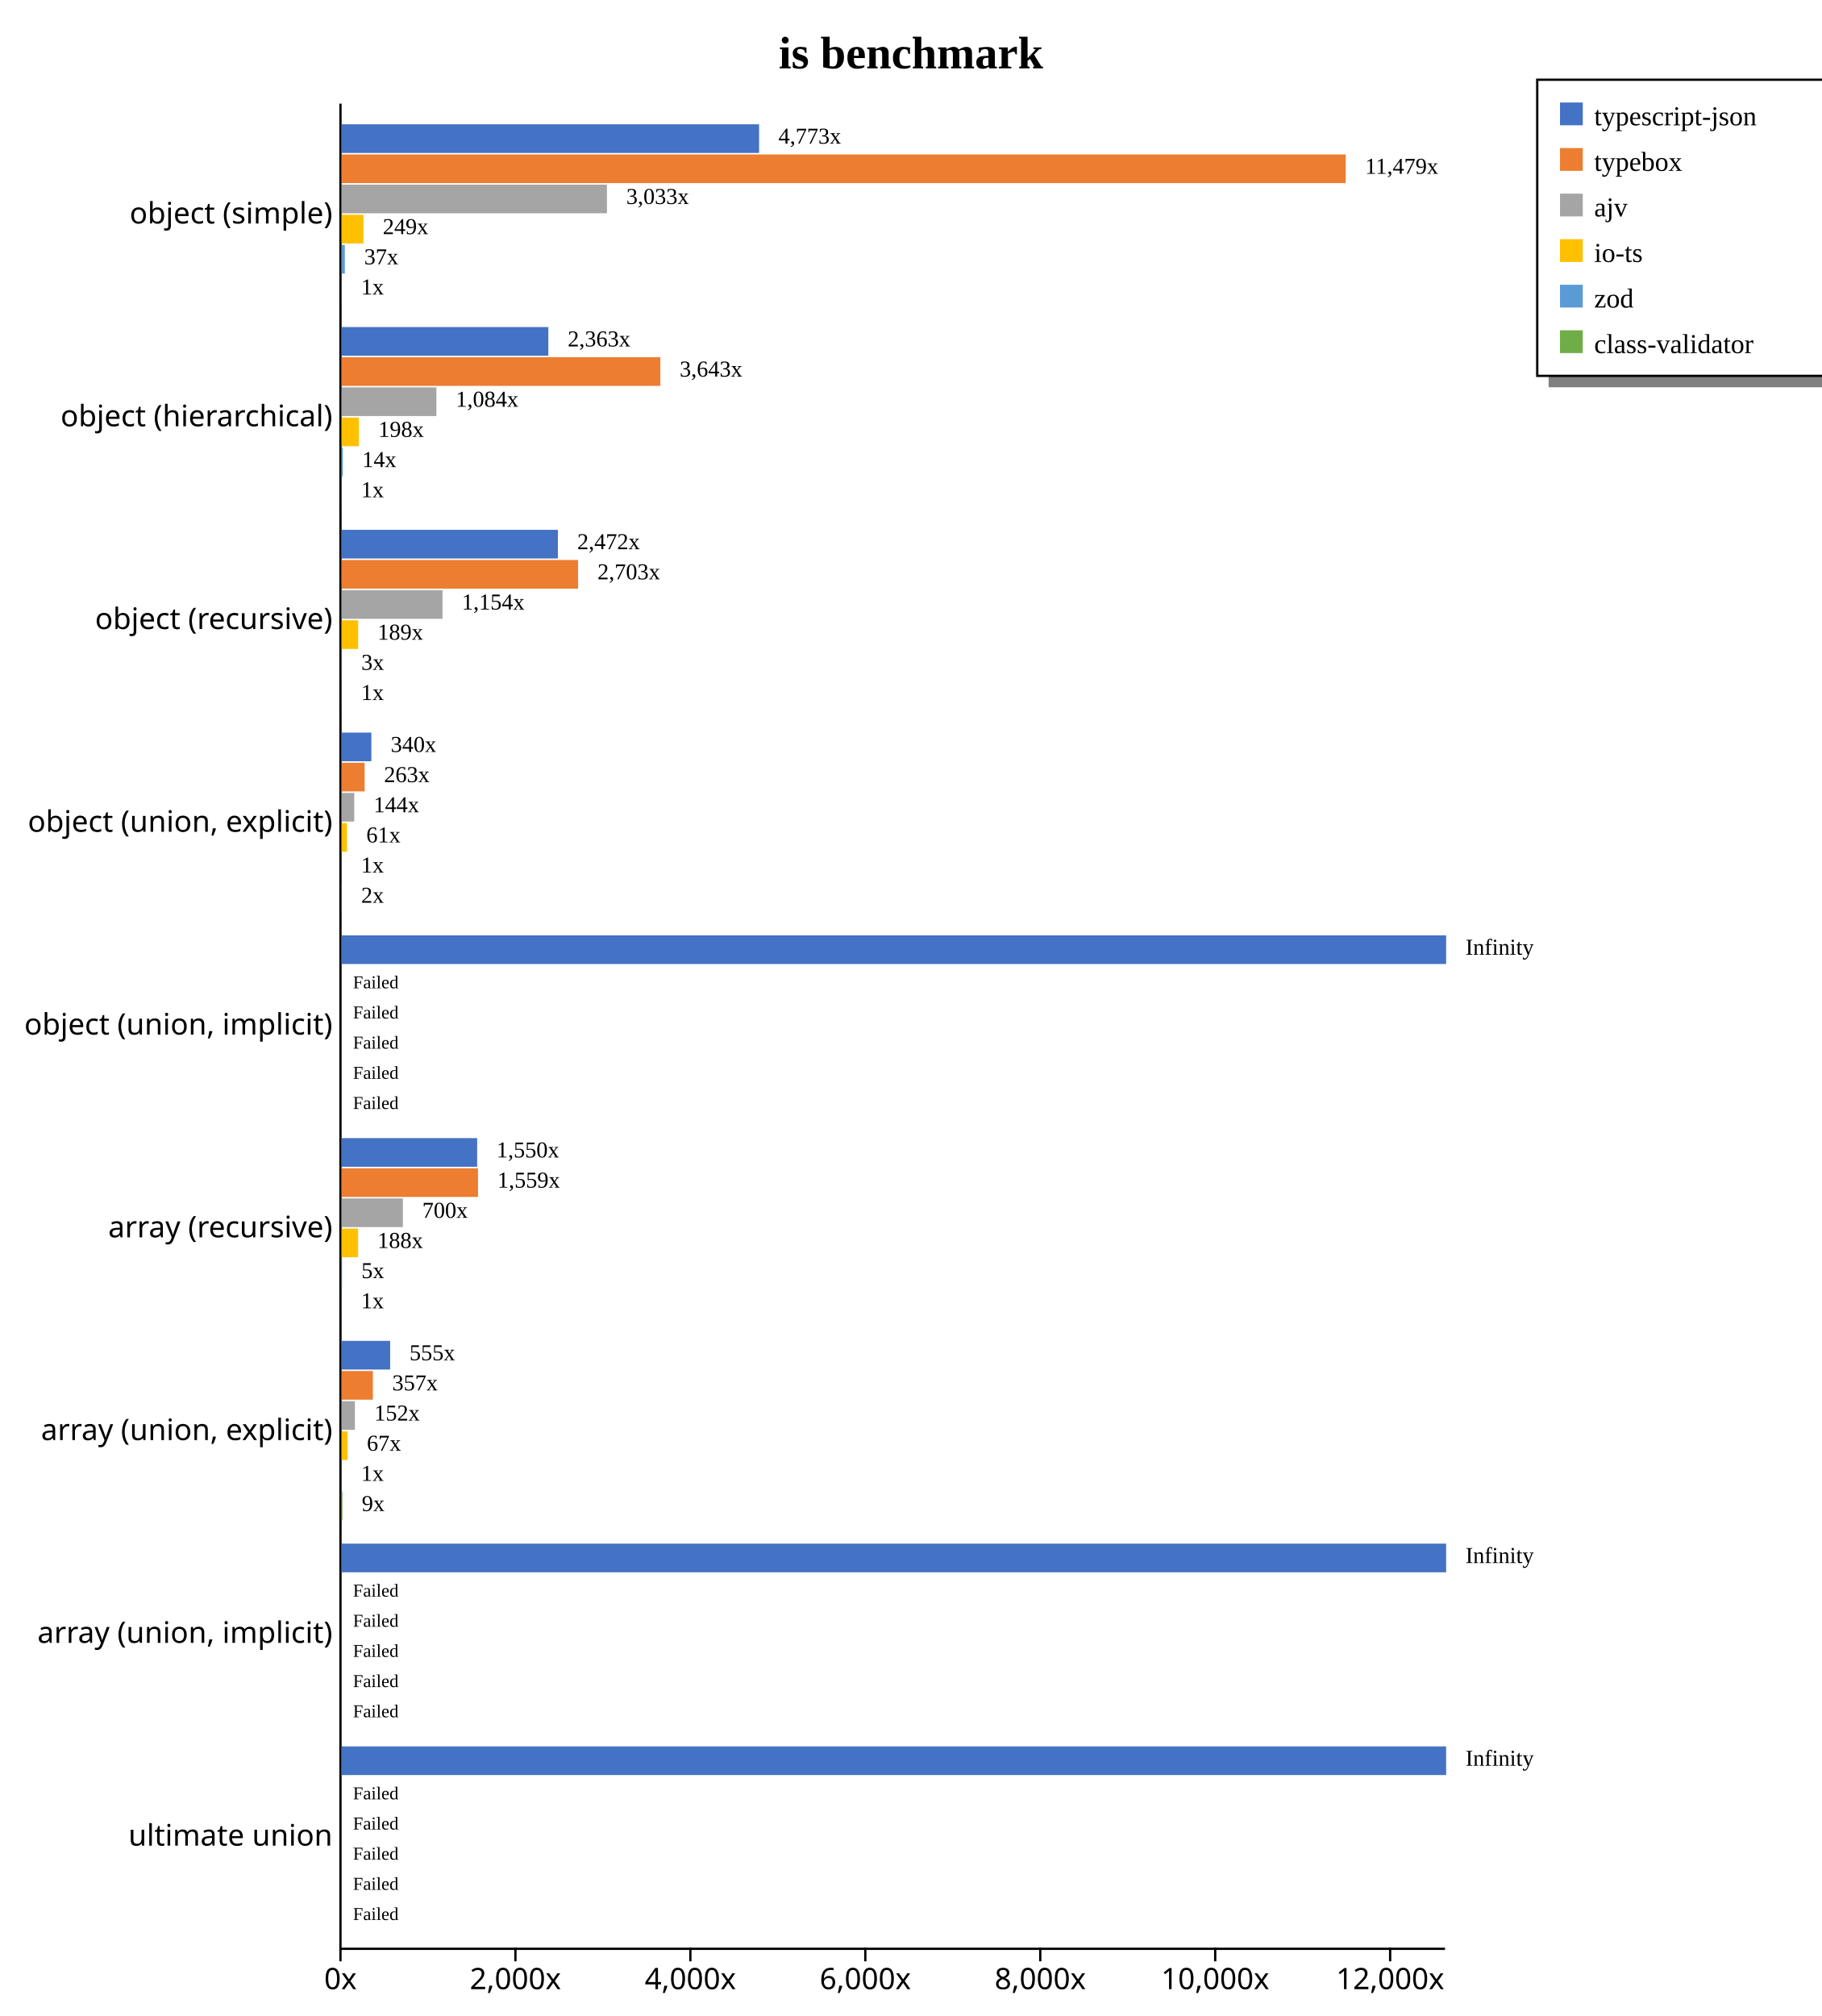
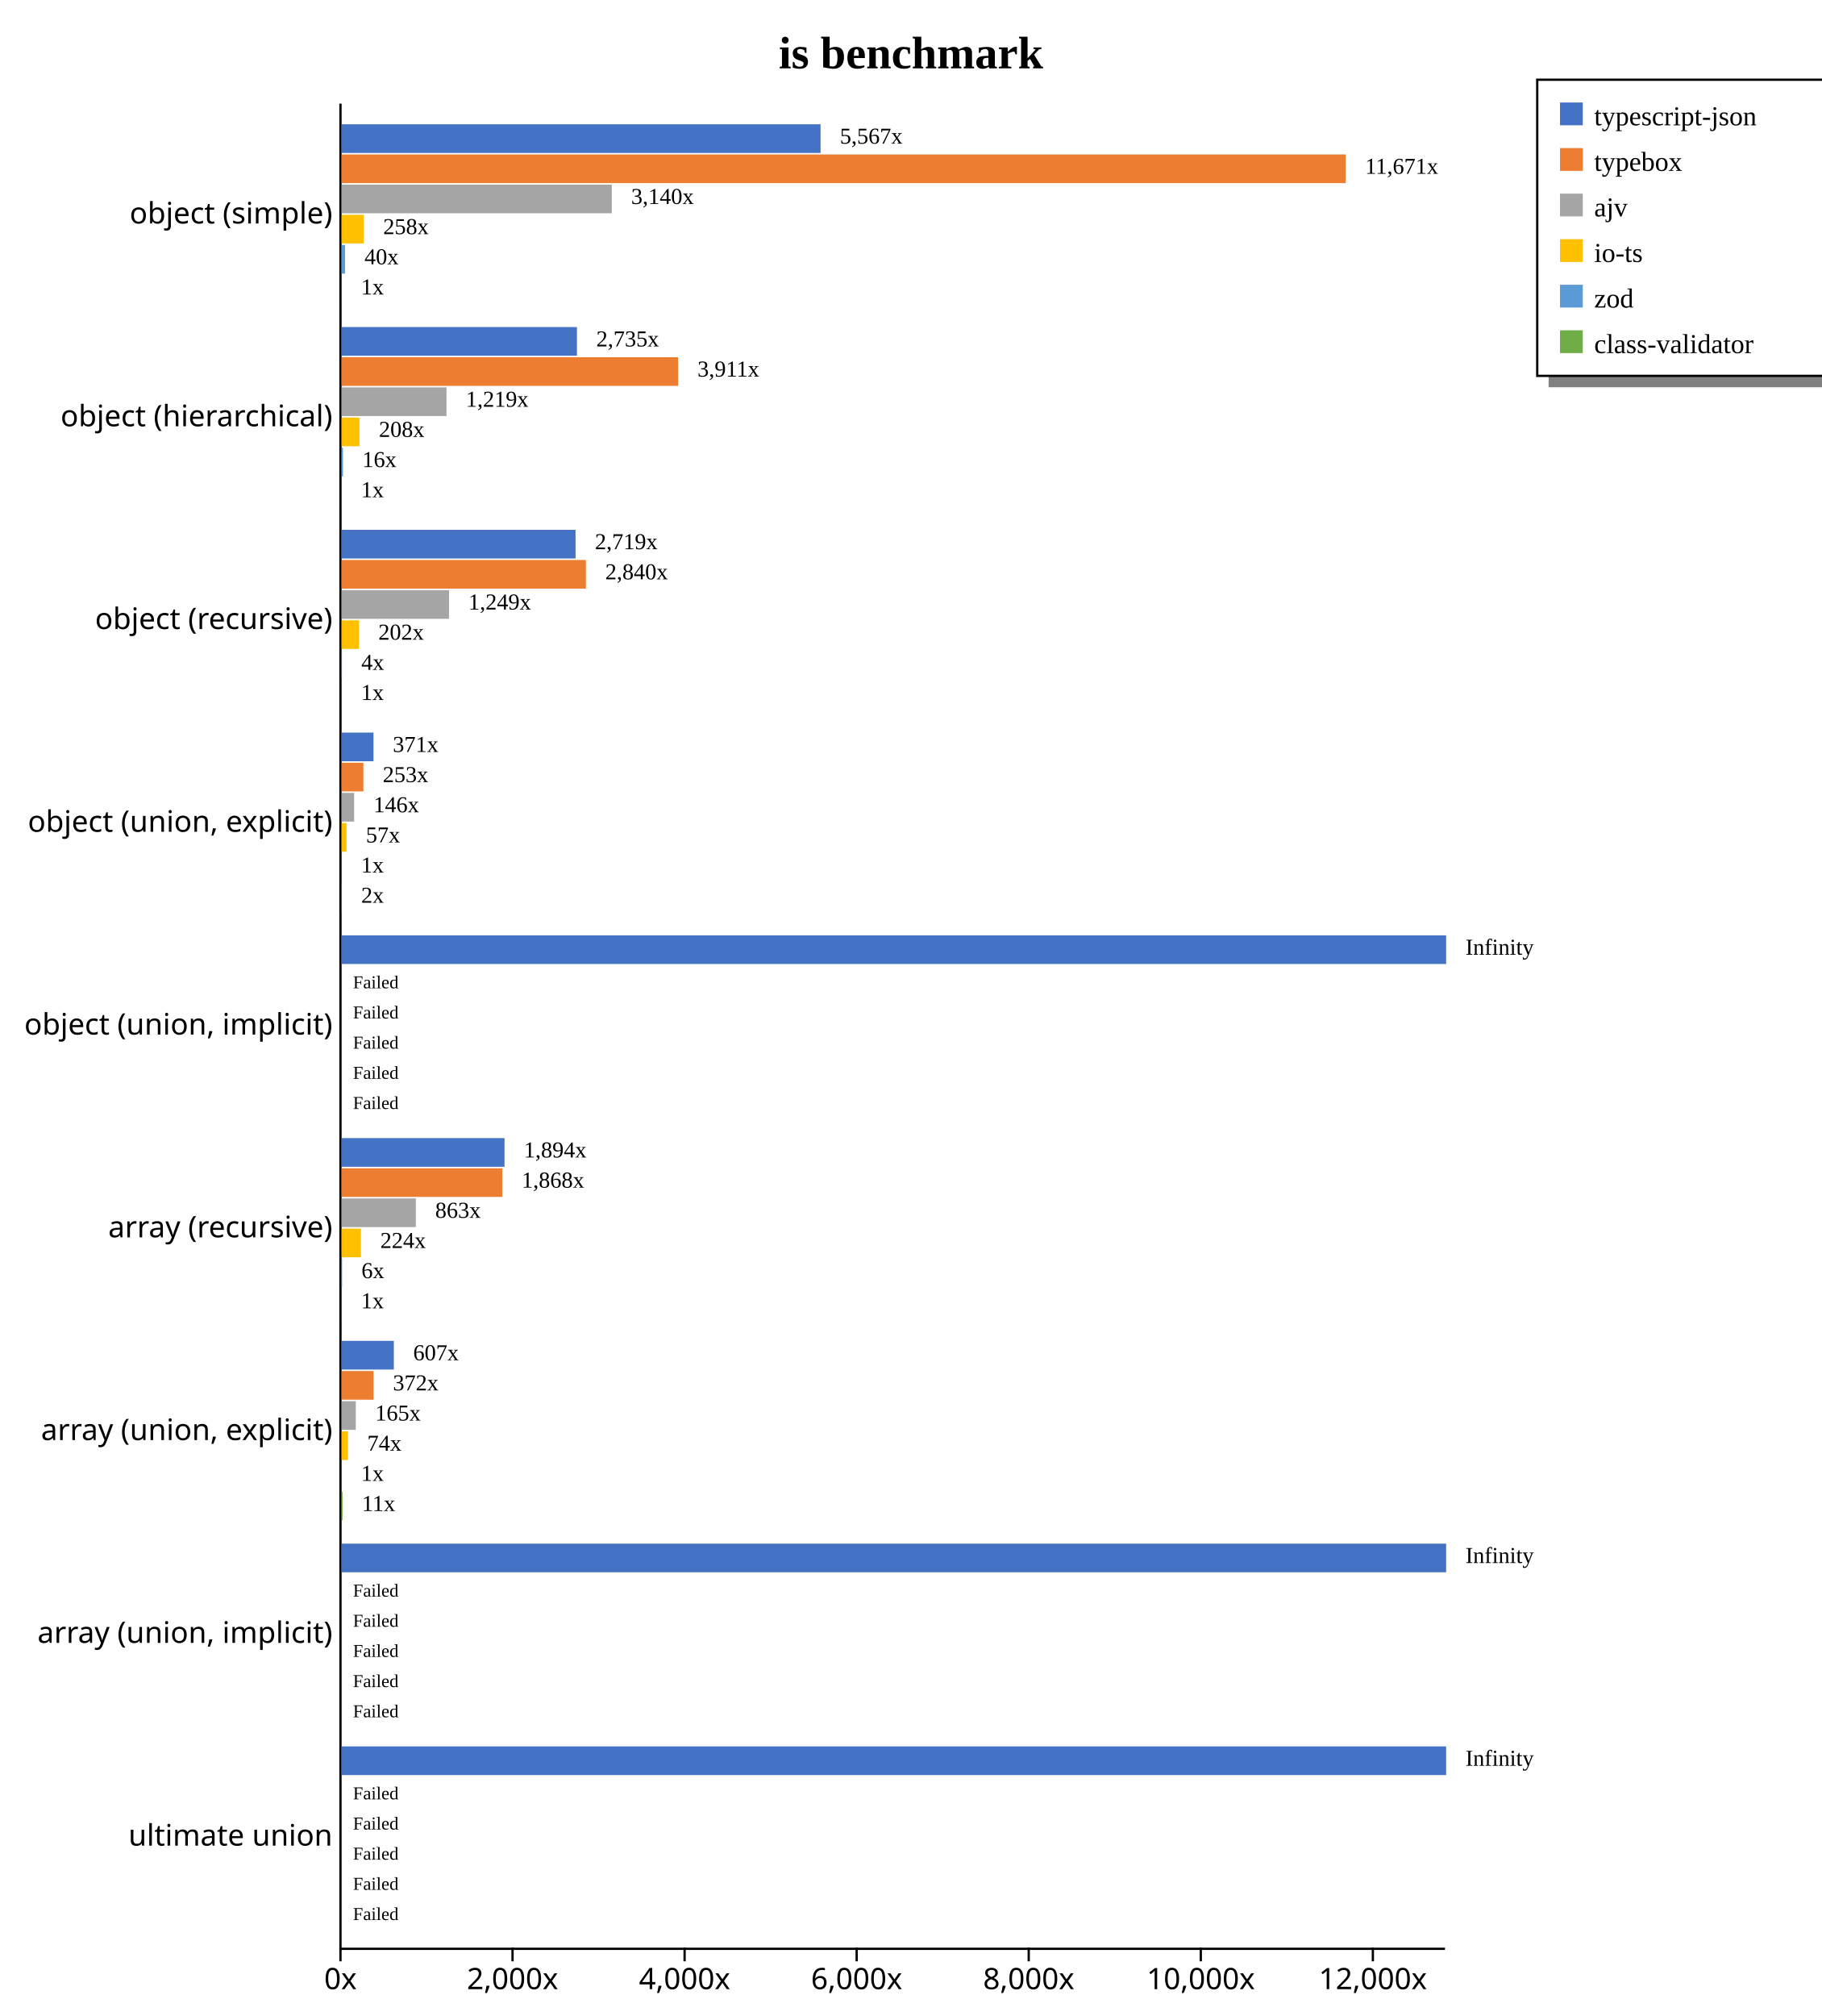
<svg xmlns="http://www.w3.org/2000/svg" width="800" height="885" style="background-color: white;">
  <g class="y axis" transform="translate(149,45)" fill="none" font-size="10" font-family="sans-serif" text-anchor="end" style="font-size: 13px;">
    <path class="domain" stroke="currentColor" d="M0.5,0.5V810.5" />
    <g class="tick" opacity="1" transform="translate(0,48.95604)" style="font-size: 13px;">
      <line stroke="currentColor" x2="0" />
      <text fill="currentColor" x="-3" dy="0.32em">object (simple)    </text>
    </g>
    <g class="tick" opacity="1" transform="translate(0,137.967)" style="font-size: 13px;">
      <line stroke="currentColor" x2="0" />
      <text fill="currentColor" x="-3" dy="0.32em">object (hierarchical)    </text>
    </g>
    <g class="tick" opacity="1" transform="translate(0,226.978)" style="font-size: 13px;">
      <line stroke="currentColor" x2="0" />
      <text fill="currentColor" x="-3" dy="0.32em">object (recursive)    </text>
    </g>
    <g class="tick" opacity="1" transform="translate(0,315.989)" style="font-size: 13px;">
      <line stroke="currentColor" x2="0" />
      <text fill="currentColor" x="-3" dy="0.32em">object (union, explicit)    </text>
    </g>
    <g class="tick" opacity="1" transform="translate(0,405)" style="font-size: 13px;">
      <line stroke="currentColor" x2="0" />
      <text fill="currentColor" x="-3" dy="0.32em">object (union, implicit)    </text>
    </g>
    <g class="tick" opacity="1" transform="translate(0,494.011)" style="font-size: 13px;">
      <line stroke="currentColor" x2="0" />
      <text fill="currentColor" x="-3" dy="0.32em">array (recursive)    </text>
    </g>
    <g class="tick" opacity="1" transform="translate(0,583.022)" style="font-size: 13px;">
      <line stroke="currentColor" x2="0" />
      <text fill="currentColor" x="-3" dy="0.32em">array (union, explicit)    </text>
    </g>
    <g class="tick" opacity="1" transform="translate(0,672.033)" style="font-size: 13px;">
      <line stroke="currentColor" x2="0" />
      <text fill="currentColor" x="-3" dy="0.32em">array (union, implicit)    </text>
    </g>
    <g class="tick" opacity="1" transform="translate(0,761.044)" style="font-size: 13px;">
      <line stroke="currentColor" x2="0" />
      <text fill="currentColor" x="-3" dy="0.32em">ultimate union    </text>
    </g>
  </g>
  <g class="x axis" transform="translate(149,855)" fill="none" font-size="10" font-family="sans-serif" text-anchor="middle" style="font-size: 13px;">
    <path class="domain" stroke="currentColor" d="M0.5,0.5H485.5" />
    <g class="tick" opacity="1" transform="translate(0.5,0)" style="font-size: 13px;">
      <line stroke="currentColor" y2="6" />
      <text fill="currentColor" y="9" dy="0.71em">0x</text>
    </g>
-     <g class="tick" opacity="1" transform="translate(77.31949,0)" style="font-size: 13px;">
+     <g class="tick" opacity="1" transform="translate(76.05393,0)" style="font-size: 13px;">
      <line stroke="currentColor" y2="6" />
      <text fill="currentColor" y="9" dy="0.71em">2,000x</text>
    </g>
-     <g class="tick" opacity="1" transform="translate(154.139,0)" style="font-size: 13px;">
+     <g class="tick" opacity="1" transform="translate(151.6079,0)" style="font-size: 13px;">
      <line stroke="currentColor" y2="6" />
      <text fill="currentColor" y="9" dy="0.71em">4,000x</text>
    </g>
-     <g class="tick" opacity="1" transform="translate(230.9585,0)" style="font-size: 13px;">
+     <g class="tick" opacity="1" transform="translate(227.1618,0)" style="font-size: 13px;">
      <line stroke="currentColor" y2="6" />
      <text fill="currentColor" y="9" dy="0.71em">6,000x</text>
    </g>
-     <g class="tick" opacity="1" transform="translate(307.778,0)" style="font-size: 13px;">
+     <g class="tick" opacity="1" transform="translate(302.7157,0)" style="font-size: 13px;">
      <line stroke="currentColor" y2="6" />
      <text fill="currentColor" y="9" dy="0.71em">8,000x</text>
    </g>
-     <g class="tick" opacity="1" transform="translate(384.5974,0)" style="font-size: 13px;">
+     <g class="tick" opacity="1" transform="translate(378.2697,0)" style="font-size: 13px;">
      <line stroke="currentColor" y2="6" />
      <text fill="currentColor" y="9" dy="0.71em">10,000x</text>
    </g>
-     <g class="tick" opacity="1" transform="translate(461.4169,0)" style="font-size: 13px;">
+     <g class="tick" opacity="1" transform="translate(453.8236,0)" style="font-size: 13px;">
      <line stroke="currentColor" y2="6" />
      <text fill="currentColor" y="9" dy="0.71em">12,000x</text>
    </g>
  </g>
  <text transform="translate(400, 30)" style="text-anchor: middle; font-size: 20px; font-weight: bold;">is benchmark</text>
  <rect x="680" y="165" width="200" height="5" fill="gray" />
  <rect x="675" y="35" width="200" height="130" fill="none" stroke="black" />
  <rect x="685" y="45" width="10" height="10" style="fill: #4472c4;" />
  <text x="700" y="55" style="font-size: 12px;">typescript-json</text>
  <rect x="685" y="65" width="10" height="10" style="fill: #ed7d31;" />
  <text x="700" y="75" style="font-size: 12px;">typebox</text>
  <rect x="685" y="85" width="10" height="10" style="fill: #a5a5a5;" />
  <text x="700" y="95" style="font-size: 12px;">ajv</text>
  <rect x="685" y="105" width="10" height="10" style="fill: #ffc000;" />
  <text x="700" y="115" style="font-size: 12px;">io-ts</text>
  <rect x="685" y="125" width="10" height="10" style="fill: #5b9bd5;" />
  <text x="700" y="135" style="font-size: 12px;">zod</text>
  <rect x="685" y="145" width="10" height="10" style="fill: #70ad47;" />
  <text x="700" y="155" style="font-size: 12px;">class-validator</text>
  <g style="font-size: 13px;">
    <g style="font-size: 13px;">
-       <rect x="150" y="54.563" width="183.311" height="12.579" fill="#4472c4" />
+       <rect x="150" y="54.563" width="210.307" height="12.579" fill="#4472c4" />
      <rect x="150" y="67.804" width="440.909" height="12.579" fill="#ed7d31" />
-       <rect x="150" y="81.046" width="116.508" height="12.579" fill="#a5a5a5" />
-       <rect x="150" y="94.287" width="9.58" height="12.579" fill="#ffc000" />
-       <rect x="150" y="107.528" width="1.409" height="12.579" fill="#5b9bd5" />
+       <rect x="150" y="81.046" width="118.638" height="12.579" fill="#a5a5a5" />
+       <rect x="150" y="94.287" width="9.75" height="12.579" fill="#ffc000" />
+       <rect x="150" y="107.528" width="1.522" height="12.579" fill="#5b9bd5" />
      <rect x="150" y="120.77" width="0.038" height="12.579" fill="#70ad47" />
-       <text class="label" x="341.811" y="63.063" font-size="10px">4,773x</text>
-       <text class="label" x="599.409" y="76.304" font-size="10px">11,479x</text>
-       <text class="label" x="275.008" y="89.546" font-size="10px">3,033x</text>
-       <text class="label" x="168.08" y="102.787" font-size="10px">249x</text>
-       <text class="label" x="159.909" y="116.028" font-size="10px">37x</text>
+       <text class="label" x="368.807" y="63.063" font-size="10px">5,567x</text>
+       <text class="label" x="599.409" y="76.304" font-size="10px">11,671x</text>
+       <text class="label" x="277.138" y="89.546" font-size="10px">3,140x</text>
+       <text class="label" x="168.25" y="102.787" font-size="10px">258x</text>
+       <text class="label" x="160.022" y="116.028" font-size="10px">40x</text>
      <text class="label" x="158.538" y="129.27" font-size="10px">1x</text>
-       <text class="label" x="338.311" y="64.563" font-size="8px" />
+       <text class="label" x="365.307" y="64.563" font-size="8px" />
      <text class="label" x="595.909" y="77.804" font-size="8px" />
-       <text class="label" x="271.508" y="91.046" font-size="8px" />
-       <text class="label" x="164.58" y="104.287" font-size="8px" />
-       <text class="label" x="156.409" y="117.528" font-size="8px" />
+       <text class="label" x="273.638" y="91.046" font-size="8px" />
+       <text class="label" x="164.75" y="104.287" font-size="8px" />
+       <text class="label" x="156.522" y="117.528" font-size="8px" />
      <text class="label" x="155.038" y="130.77" font-size="8px" />
    </g>
    <g style="font-size: 13px;">
-       <rect x="150" y="143.574" width="90.781" height="12.579" fill="#4472c4" />
-       <rect x="150" y="156.815" width="139.943" height="12.579" fill="#ed7d31" />
-       <rect x="150" y="170.057" width="41.624" height="12.579" fill="#a5a5a5" />
-       <rect x="150" y="183.298" width="7.608" height="12.579" fill="#ffc000" />
-       <rect x="150" y="196.539" width="0.519" height="12.579" fill="#5b9bd5" />
+       <rect x="150" y="143.574" width="103.338" height="12.579" fill="#4472c4" />
+       <rect x="150" y="156.815" width="147.756" height="12.579" fill="#ed7d31" />
+       <rect x="150" y="170.057" width="46.058" height="12.579" fill="#a5a5a5" />
+       <rect x="150" y="183.298" width="7.868" height="12.579" fill="#ffc000" />
+       <rect x="150" y="196.539" width="0.586" height="12.579" fill="#5b9bd5" />
      <rect x="150" y="209.781" width="0.038" height="12.579" fill="#70ad47" />
-       <text class="label" x="249.281" y="152.074" font-size="10px">2,363x</text>
-       <text class="label" x="298.443" y="165.315" font-size="10px">3,643x</text>
-       <text class="label" x="200.124" y="178.557" font-size="10px">1,084x</text>
-       <text class="label" x="166.108" y="191.798" font-size="10px">198x</text>
-       <text class="label" x="159.019" y="205.039" font-size="10px">14x</text>
+       <text class="label" x="261.838" y="152.074" font-size="10px">2,735x</text>
+       <text class="label" x="306.256" y="165.315" font-size="10px">3,911x</text>
+       <text class="label" x="204.558" y="178.557" font-size="10px">1,219x</text>
+       <text class="label" x="166.368" y="191.798" font-size="10px">208x</text>
+       <text class="label" x="159.086" y="205.039" font-size="10px">16x</text>
      <text class="label" x="158.538" y="218.281" font-size="10px">1x</text>
-       <text class="label" x="245.781" y="153.574" font-size="8px" />
-       <text class="label" x="294.943" y="166.815" font-size="8px" />
-       <text class="label" x="196.624" y="180.057" font-size="8px" />
-       <text class="label" x="162.608" y="193.298" font-size="8px" />
-       <text class="label" x="155.519" y="206.539" font-size="8px" />
+       <text class="label" x="258.338" y="153.574" font-size="8px" />
+       <text class="label" x="302.756" y="166.815" font-size="8px" />
+       <text class="label" x="201.058" y="180.057" font-size="8px" />
+       <text class="label" x="162.868" y="193.298" font-size="8px" />
+       <text class="label" x="155.586" y="206.539" font-size="8px" />
      <text class="label" x="155.038" y="219.781" font-size="8px" />
    </g>
    <g style="font-size: 13px;">
-       <rect x="150" y="232.585" width="94.959" height="12.579" fill="#4472c4" />
-       <rect x="150" y="245.826" width="103.838" height="12.579" fill="#ed7d31" />
-       <rect x="150" y="259.068" width="44.31" height="12.579" fill="#a5a5a5" />
-       <rect x="150" y="272.309" width="7.277" height="12.579" fill="#ffc000" />
-       <rect x="150" y="285.55" width="0.134" height="12.579" fill="#5b9bd5" />
+       <rect x="150" y="232.585" width="102.729" height="12.579" fill="#4472c4" />
+       <rect x="150" y="245.826" width="107.271" height="12.579" fill="#ed7d31" />
+       <rect x="150" y="259.068" width="47.171" height="12.579" fill="#a5a5a5" />
+       <rect x="150" y="272.309" width="7.628" height="12.579" fill="#ffc000" />
+       <rect x="150" y="285.55" width="0.144" height="12.579" fill="#5b9bd5" />
      <rect x="150" y="298.792" width="0.038" height="12.579" fill="#70ad47" />
-       <text class="label" x="253.459" y="241.085" font-size="10px">2,472x</text>
-       <text class="label" x="262.338" y="254.326" font-size="10px">2,703x</text>
-       <text class="label" x="202.81" y="267.568" font-size="10px">1,154x</text>
-       <text class="label" x="165.777" y="280.809" font-size="10px">189x</text>
-       <text class="label" x="158.634" y="294.05" font-size="10px">3x</text>
+       <text class="label" x="261.229" y="241.085" font-size="10px">2,719x</text>
+       <text class="label" x="265.771" y="254.326" font-size="10px">2,840x</text>
+       <text class="label" x="205.671" y="267.568" font-size="10px">1,249x</text>
+       <text class="label" x="166.128" y="280.809" font-size="10px">202x</text>
+       <text class="label" x="158.644" y="294.05" font-size="10px">4x</text>
      <text class="label" x="158.538" y="307.292" font-size="10px">1x</text>
-       <text class="label" x="249.959" y="242.585" font-size="8px" />
-       <text class="label" x="258.838" y="255.826" font-size="8px" />
-       <text class="label" x="199.31" y="269.068" font-size="8px" />
-       <text class="label" x="162.277" y="282.309" font-size="8px" />
-       <text class="label" x="155.134" y="295.55" font-size="8px" />
+       <text class="label" x="257.729" y="242.585" font-size="8px" />
+       <text class="label" x="262.271" y="255.826" font-size="8px" />
+       <text class="label" x="202.171" y="269.068" font-size="8px" />
+       <text class="label" x="162.628" y="282.309" font-size="8px" />
+       <text class="label" x="155.144" y="295.55" font-size="8px" />
      <text class="label" x="155.038" y="308.792" font-size="8px" />
    </g>
    <g style="font-size: 13px;">
-       <rect x="150" y="321.596" width="13.062" height="12.579" fill="#4472c4" />
-       <rect x="150" y="334.837" width="10.106" height="12.579" fill="#ed7d31" />
-       <rect x="150" y="348.079" width="5.543" height="12.579" fill="#a5a5a5" />
-       <rect x="150" y="361.32" width="2.344" height="12.579" fill="#ffc000" />
+       <rect x="150" y="321.596" width="13.997" height="12.579" fill="#4472c4" />
+       <rect x="150" y="334.837" width="9.56" height="12.579" fill="#ed7d31" />
+       <rect x="150" y="348.079" width="5.497" height="12.579" fill="#a5a5a5" />
+       <rect x="150" y="361.32" width="2.168" height="12.579" fill="#ffc000" />
      <rect x="150" y="374.561" width="0.038" height="12.579" fill="#5b9bd5" />
-       <rect x="150" y="387.803" width="0.083" height="12.579" fill="#70ad47" />
-       <text class="label" x="171.562" y="330.096" font-size="10px">340x</text>
-       <text class="label" x="168.606" y="343.337" font-size="10px">263x</text>
-       <text class="label" x="164.043" y="356.579" font-size="10px">144x</text>
-       <text class="label" x="160.844" y="369.82" font-size="10px">61x</text>
+       <rect x="150" y="387.803" width="0.084" height="12.579" fill="#70ad47" />
+       <text class="label" x="172.497" y="330.096" font-size="10px">371x</text>
+       <text class="label" x="168.06" y="343.337" font-size="10px">253x</text>
+       <text class="label" x="163.997" y="356.579" font-size="10px">146x</text>
+       <text class="label" x="160.668" y="369.82" font-size="10px">57x</text>
      <text class="label" x="158.538" y="383.061" font-size="10px">1x</text>
-       <text class="label" x="158.583" y="396.303" font-size="10px">2x</text>
-       <text class="label" x="168.062" y="331.596" font-size="8px" />
-       <text class="label" x="165.106" y="344.837" font-size="8px" />
-       <text class="label" x="160.543" y="358.079" font-size="8px" />
-       <text class="label" x="157.344" y="371.32" font-size="8px" />
+       <text class="label" x="158.584" y="396.303" font-size="10px">2x</text>
+       <text class="label" x="168.997" y="331.596" font-size="8px" />
+       <text class="label" x="164.56" y="344.837" font-size="8px" />
+       <text class="label" x="160.497" y="358.079" font-size="8px" />
+       <text class="label" x="157.168" y="371.32" font-size="8px" />
      <text class="label" x="155.038" y="384.561" font-size="8px" />
-       <text class="label" x="155.083" y="397.803" font-size="8px" />
+       <text class="label" x="155.084" y="397.803" font-size="8px" />
    </g>
    <g style="font-size: 13px;">
      <rect x="150" y="410.607" width="485" height="12.579" fill="#4472c4" />
      <rect x="150" y="423.848" width="0" height="12.579" fill="#ed7d31" />
      <rect x="150" y="437.09" width="0" height="12.579" fill="#a5a5a5" />
      <rect x="150" y="450.331" width="0" height="12.579" fill="#ffc000" />
      <rect x="150" y="463.572" width="0" height="12.579" fill="#5b9bd5" />
      <rect x="150" y="476.814" width="0" height="12.579" fill="#70ad47" />
      <text class="label" x="643.5" y="419.107" font-size="10px">Infinity</text>
      <text class="label" x="158.5" y="432.348" font-size="10px" />
      <text class="label" x="158.5" y="445.59" font-size="10px" />
      <text class="label" x="158.5" y="458.831" font-size="10px" />
      <text class="label" x="158.5" y="472.072" font-size="10px" />
      <text class="label" x="158.5" y="485.314" font-size="10px" />
      <text class="label" x="640" y="420.607" font-size="8px" />
      <text class="label" x="155" y="433.848" font-size="8px">Failed</text>
      <text class="label" x="155" y="447.09" font-size="8px">Failed</text>
      <text class="label" x="155" y="460.331" font-size="8px">Failed</text>
      <text class="label" x="155" y="473.572" font-size="8px">Failed</text>
      <text class="label" x="155" y="486.814" font-size="8px">Failed</text>
    </g>
    <g style="font-size: 13px;">
-       <rect x="150" y="499.618" width="59.523" height="12.579" fill="#4472c4" />
-       <rect x="150" y="512.859" width="59.89" height="12.579" fill="#ed7d31" />
-       <rect x="150" y="526.101" width="26.905" height="12.579" fill="#a5a5a5" />
-       <rect x="150" y="539.342" width="7.239" height="12.579" fill="#ffc000" />
-       <rect x="150" y="552.583" width="0.177" height="12.579" fill="#5b9bd5" />
+       <rect x="150" y="499.618" width="71.534" height="12.579" fill="#4472c4" />
+       <rect x="150" y="512.859" width="70.551" height="12.579" fill="#ed7d31" />
+       <rect x="150" y="526.101" width="32.603" height="12.579" fill="#a5a5a5" />
+       <rect x="150" y="539.342" width="8.479" height="12.579" fill="#ffc000" />
+       <rect x="150" y="552.583" width="0.211" height="12.579" fill="#5b9bd5" />
      <rect x="150" y="565.825" width="0.038" height="12.579" fill="#70ad47" />
-       <text class="label" x="218.023" y="508.118" font-size="10px">1,550x</text>
-       <text class="label" x="218.39" y="521.359" font-size="10px">1,559x</text>
-       <text class="label" x="185.405" y="534.601" font-size="10px">700x</text>
-       <text class="label" x="165.739" y="547.842" font-size="10px">188x</text>
-       <text class="label" x="158.677" y="561.083" font-size="10px">5x</text>
+       <text class="label" x="230.034" y="508.118" font-size="10px">1,894x</text>
+       <text class="label" x="229.051" y="521.359" font-size="10px">1,868x</text>
+       <text class="label" x="191.103" y="534.601" font-size="10px">863x</text>
+       <text class="label" x="166.979" y="547.842" font-size="10px">224x</text>
+       <text class="label" x="158.711" y="561.083" font-size="10px">6x</text>
      <text class="label" x="158.538" y="574.325" font-size="10px">1x</text>
-       <text class="label" x="214.523" y="509.618" font-size="8px" />
-       <text class="label" x="214.89" y="522.859" font-size="8px" />
-       <text class="label" x="181.905" y="536.101" font-size="8px" />
-       <text class="label" x="162.239" y="549.342" font-size="8px" />
-       <text class="label" x="155.177" y="562.583" font-size="8px" />
+       <text class="label" x="226.534" y="509.618" font-size="8px" />
+       <text class="label" x="225.551" y="522.859" font-size="8px" />
+       <text class="label" x="187.603" y="536.101" font-size="8px" />
+       <text class="label" x="163.479" y="549.342" font-size="8px" />
+       <text class="label" x="155.211" y="562.583" font-size="8px" />
      <text class="label" x="155.038" y="575.825" font-size="8px" />
    </g>
    <g style="font-size: 13px;">
-       <rect x="150" y="588.629" width="21.314" height="12.579" fill="#4472c4" />
-       <rect x="150" y="601.87" width="13.727" height="12.579" fill="#ed7d31" />
-       <rect x="150" y="615.112" width="5.835" height="12.579" fill="#a5a5a5" />
-       <rect x="150" y="628.353" width="2.574" height="12.579" fill="#ffc000" />
+       <rect x="150" y="588.629" width="22.938" height="12.579" fill="#4472c4" />
+       <rect x="150" y="601.87" width="14.043" height="12.579" fill="#ed7d31" />
+       <rect x="150" y="615.112" width="6.221" height="12.579" fill="#a5a5a5" />
+       <rect x="150" y="628.353" width="2.778" height="12.579" fill="#ffc000" />
      <rect x="150" y="641.594" width="0.038" height="12.579" fill="#5b9bd5" />
-       <rect x="150" y="654.836" width="0.364" height="12.579" fill="#70ad47" />
-       <text class="label" x="179.814" y="597.129" font-size="10px">555x</text>
-       <text class="label" x="172.227" y="610.37" font-size="10px">357x</text>
-       <text class="label" x="164.335" y="623.612" font-size="10px">152x</text>
-       <text class="label" x="161.074" y="636.853" font-size="10px">67x</text>
+       <rect x="150" y="654.836" width="0.408" height="12.579" fill="#70ad47" />
+       <text class="label" x="181.438" y="597.129" font-size="10px">607x</text>
+       <text class="label" x="172.543" y="610.37" font-size="10px">372x</text>
+       <text class="label" x="164.721" y="623.612" font-size="10px">165x</text>
+       <text class="label" x="161.278" y="636.853" font-size="10px">74x</text>
      <text class="label" x="158.538" y="650.094" font-size="10px">1x</text>
-       <text class="label" x="158.864" y="663.336" font-size="10px">9x</text>
-       <text class="label" x="176.314" y="598.629" font-size="8px" />
-       <text class="label" x="168.727" y="611.87" font-size="8px" />
-       <text class="label" x="160.835" y="625.112" font-size="8px" />
-       <text class="label" x="157.574" y="638.353" font-size="8px" />
+       <text class="label" x="158.908" y="663.336" font-size="10px">11x</text>
+       <text class="label" x="177.938" y="598.629" font-size="8px" />
+       <text class="label" x="169.043" y="611.87" font-size="8px" />
+       <text class="label" x="161.221" y="625.112" font-size="8px" />
+       <text class="label" x="157.778" y="638.353" font-size="8px" />
      <text class="label" x="155.038" y="651.594" font-size="8px" />
-       <text class="label" x="155.364" y="664.836" font-size="8px" />
+       <text class="label" x="155.408" y="664.836" font-size="8px" />
    </g>
    <g style="font-size: 13px;">
      <rect x="150" y="677.64" width="485" height="12.579" fill="#4472c4" />
      <rect x="150" y="690.881" width="0" height="12.579" fill="#ed7d31" />
      <rect x="150" y="704.123" width="0" height="12.579" fill="#a5a5a5" />
      <rect x="150" y="717.364" width="0" height="12.579" fill="#ffc000" />
      <rect x="150" y="730.605" width="0" height="12.579" fill="#5b9bd5" />
      <rect x="150" y="743.847" width="0" height="12.579" fill="#70ad47" />
      <text class="label" x="643.5" y="686.14" font-size="10px">Infinity</text>
      <text class="label" x="158.5" y="699.381" font-size="10px" />
      <text class="label" x="158.5" y="712.623" font-size="10px" />
      <text class="label" x="158.5" y="725.864" font-size="10px" />
      <text class="label" x="158.5" y="739.105" font-size="10px" />
      <text class="label" x="158.5" y="752.347" font-size="10px" />
      <text class="label" x="640" y="687.64" font-size="8px" />
      <text class="label" x="155" y="700.881" font-size="8px">Failed</text>
      <text class="label" x="155" y="714.123" font-size="8px">Failed</text>
      <text class="label" x="155" y="727.364" font-size="8px">Failed</text>
      <text class="label" x="155" y="740.605" font-size="8px">Failed</text>
      <text class="label" x="155" y="753.847" font-size="8px">Failed</text>
    </g>
    <g style="font-size: 13px;">
      <rect x="150" y="766.651" width="485" height="12.579" fill="#4472c4" />
      <rect x="150" y="779.892" width="0" height="12.579" fill="#ed7d31" />
      <rect x="150" y="793.134" width="0" height="12.579" fill="#a5a5a5" />
      <rect x="150" y="806.375" width="0" height="12.579" fill="#ffc000" />
      <rect x="150" y="819.616" width="0" height="12.579" fill="#5b9bd5" />
      <rect x="150" y="832.858" width="0" height="12.579" fill="#70ad47" />
      <text class="label" x="643.5" y="775.151" font-size="10px">Infinity</text>
      <text class="label" x="158.5" y="788.392" font-size="10px" />
      <text class="label" x="158.5" y="801.634" font-size="10px" />
      <text class="label" x="158.5" y="814.875" font-size="10px" />
      <text class="label" x="158.5" y="828.116" font-size="10px" />
      <text class="label" x="158.5" y="841.358" font-size="10px" />
      <text class="label" x="640" y="776.651" font-size="8px" />
      <text class="label" x="155" y="789.892" font-size="8px">Failed</text>
      <text class="label" x="155" y="803.134" font-size="8px">Failed</text>
      <text class="label" x="155" y="816.375" font-size="8px">Failed</text>
      <text class="label" x="155" y="829.616" font-size="8px">Failed</text>
      <text class="label" x="155" y="842.858" font-size="8px">Failed</text>
    </g>
  </g>
</svg>
